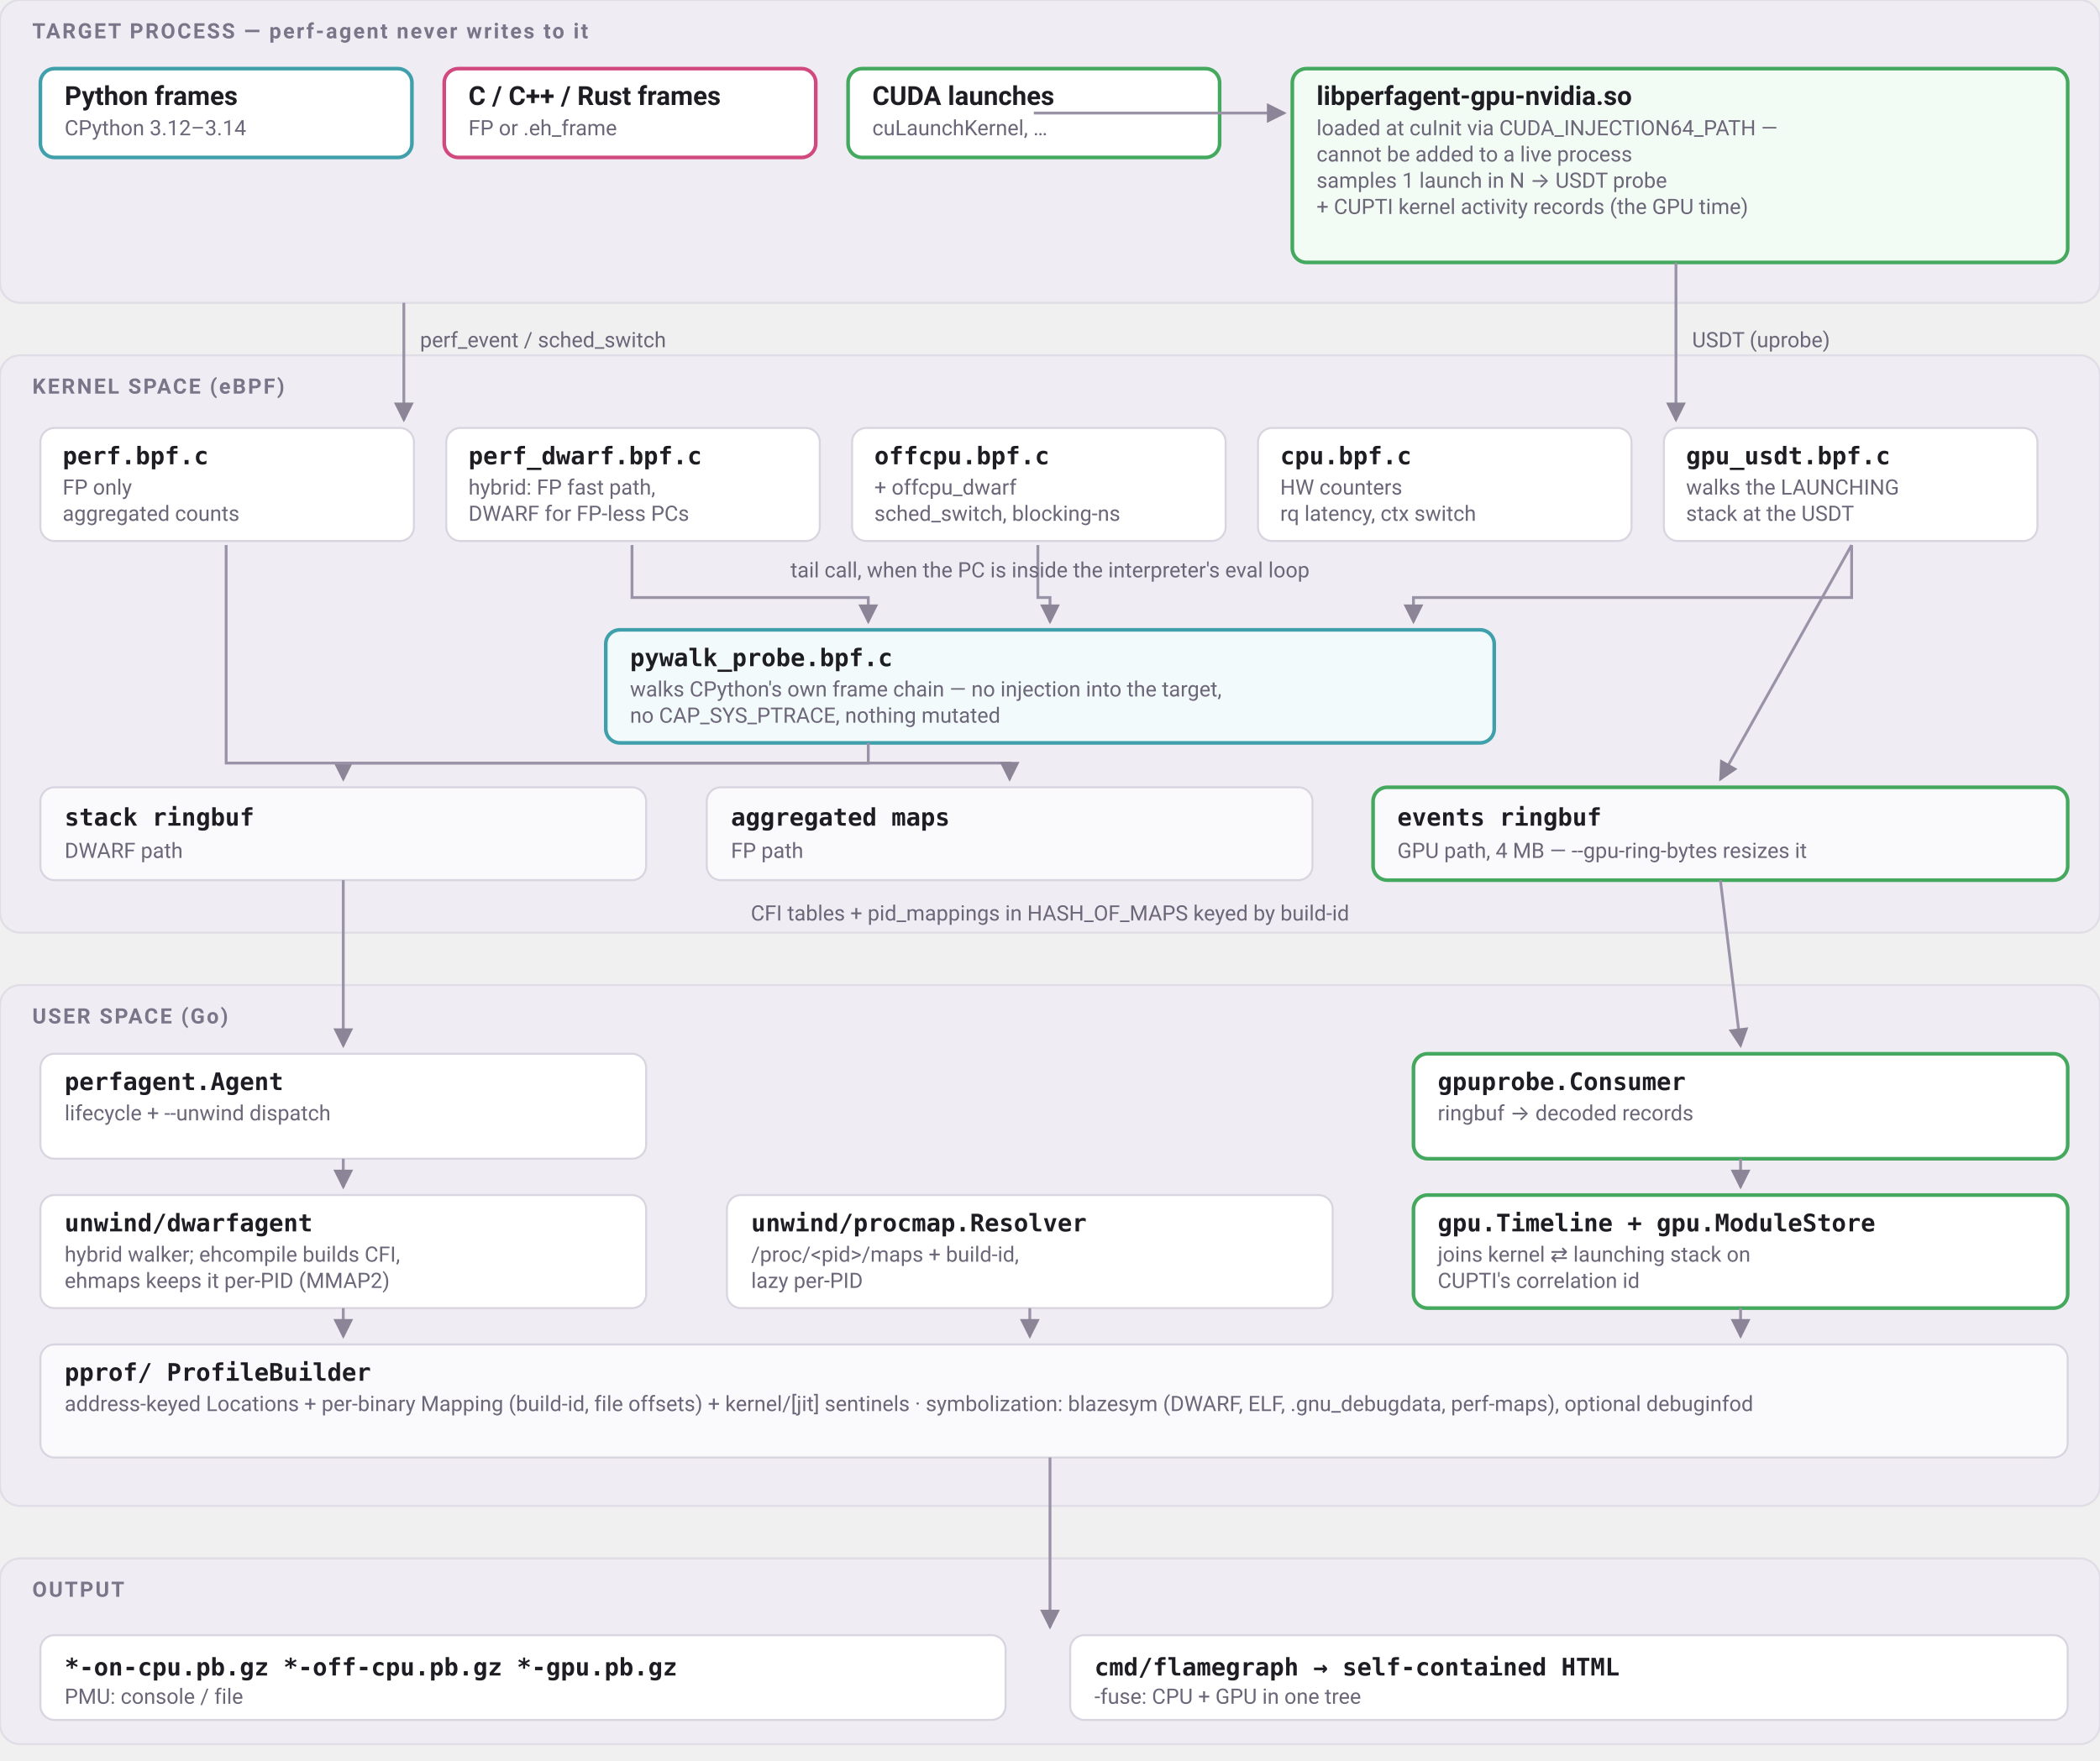
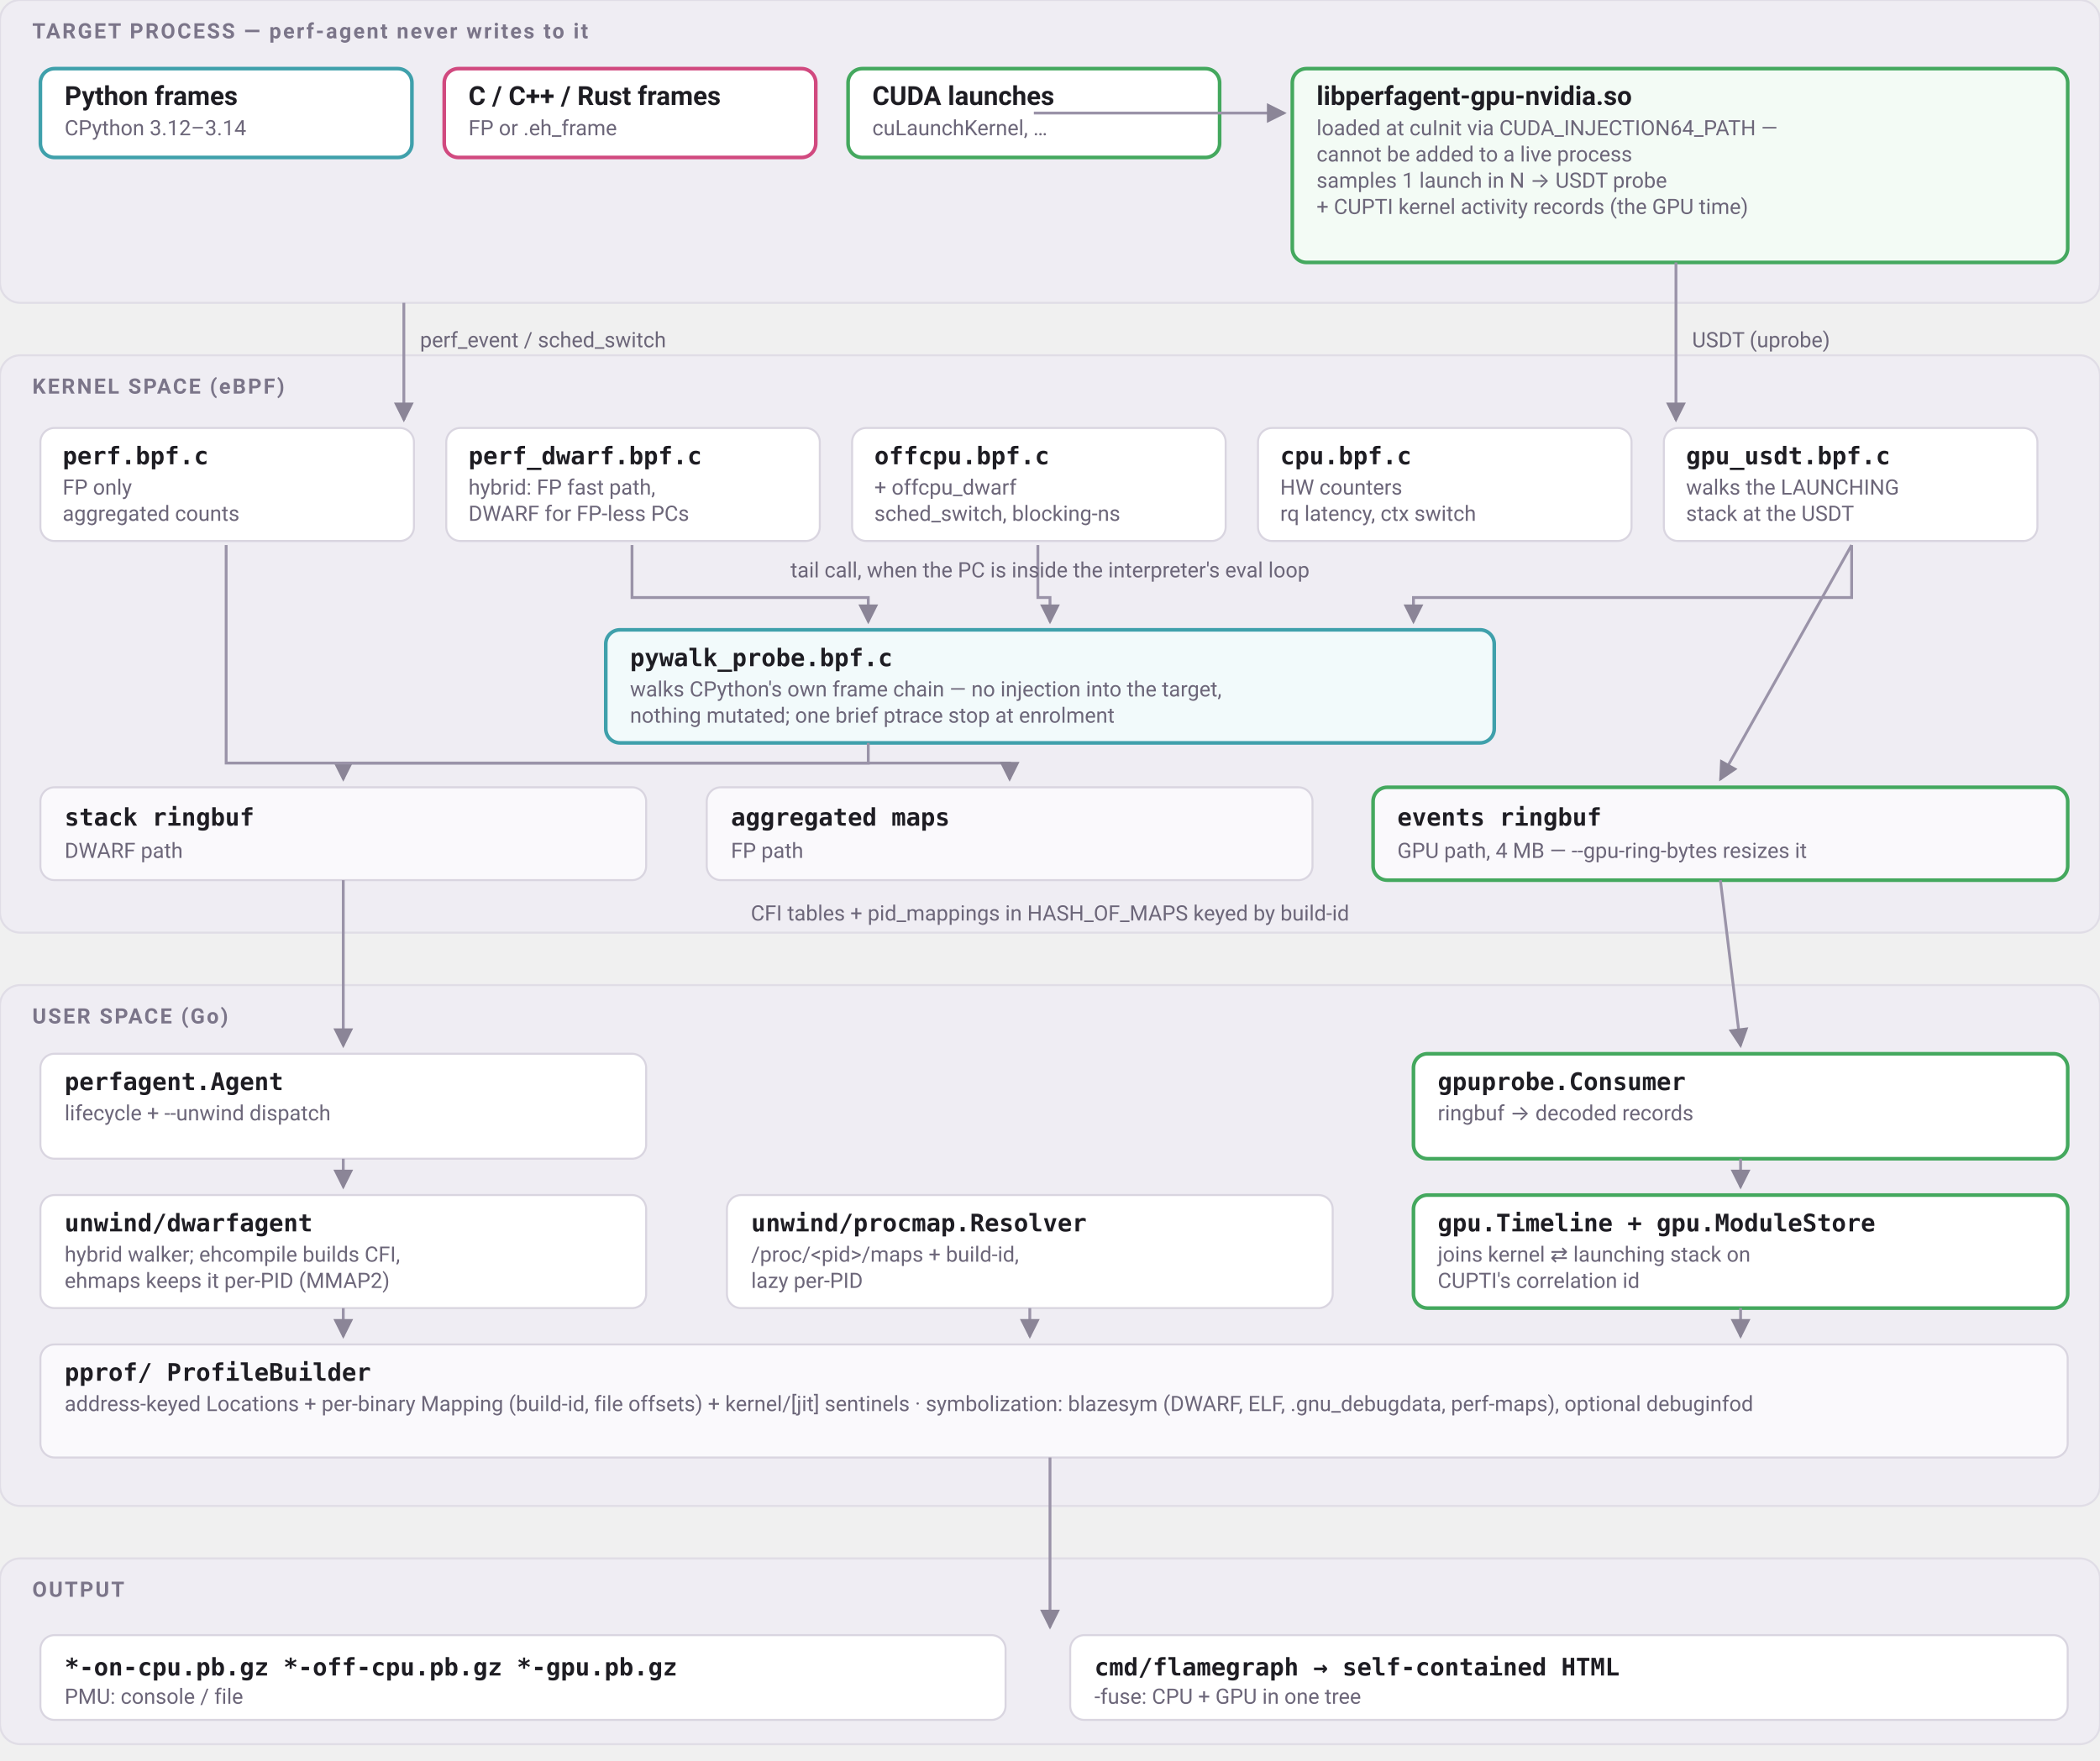
<svg xmlns="http://www.w3.org/2000/svg" viewBox="0 0 1040 872" width="1040" height="872" font-family="ui-sans-serif, system-ui, -apple-system, Segoe UI, Roboto, sans-serif" role="img" aria-label="perf-agent architecture">
  <defs>
    <marker id="ah" viewBox="0 0 8 8" refX="7" refY="4" markerWidth="7" markerHeight="7" orient="auto">
      <path d="M0,0 L8,4 L0,8 z" fill="currentColor" />
    </marker>
  </defs>
  <style>
  svg { color: #8b8597; background: #f7f6f9; }
  .band { fill: #efedf3; stroke: #e0dde6; }
  .bandlabel { font-size: 10.5px; font-weight: 700; letter-spacing: .09em;
                text-transform: uppercase; fill: #7b7589; }
  .b { fill: #ffffff; stroke: #d9d5e0; }
  .t  { font-size: 13px; font-weight: 650; fill: #1e1d23; }
  .tm { font-size: 12px; font-weight: 650; fill: #1e1d23;
         font-family: ui-monospace, SFMono-Regular, Menlo, Consolas, monospace; }
  .s  { font-size: 10.5px; fill: #6c6679; }
  .a  { stroke: #9a93a8; stroke-width: 1.4; fill: none; }
  .py   { stroke: #3fa0ab; stroke-width: 1.8; }
  .nat  { stroke: #d1497f; stroke-width: 1.8; }
  .gpu  { stroke: #44a85e; stroke-width: 1.8; }
  .shim { stroke: #44a85e; stroke-width: 1.8; fill: #f3fbf5; }
  .pyw  { stroke: #3fa0ab; stroke-width: 1.8; fill: #f2fafb; }
  .prog { fill: #ffffff; }
  .map  { fill: #faf9fc; }
  .gpumap { stroke: #44a85e; stroke-width: 1.8; }
  .out  { fill: #faf9fc; }
  .fileb{ fill: #ffffff; }
  @media (prefers-color-scheme: dark) {
    svg { color: #6f6880; background: #16151a; }
    .band { fill: #1b1a21; stroke: #2a2733; }
    .bandlabel { fill: #8e879e; }
    .b { fill: #212028; stroke: #343040; }
    .t, .tm { fill: #eceaf2; }
    .s { fill: #a29caf; }
    .a { stroke: #6f6880; }
    .shim { fill: #17241a; }
    .pyw  { fill: #152224; }
    .map, .out { fill: #1d1c23; }
    .fileb { fill: #212028; }
  }
</style>
  <rect class="band" x="0" y="0" width="1040" height="150" rx="10" />
  <text class="bandlabel" x="16" y="19">TARGET PROCESS — perf-agent never writes to it</text>
  <rect class="b py" x="20" y="34" width="184" height="44" rx="7" />
  <text class="t" x="32" y="52" text-anchor="start">Python frames</text>
  <text class="s" x="32" y="67" text-anchor="start">CPython 3.12–3.14</text>
  <rect class="b nat" x="220" y="34" width="184" height="44" rx="7" />
  <text class="t" x="232" y="52" text-anchor="start">C / C++ / Rust frames</text>
  <text class="s" x="232" y="67" text-anchor="start">FP or .eh_frame</text>
  <rect class="b gpu" x="420" y="34" width="184" height="44" rx="7" />
  <text class="t" x="432" y="52" text-anchor="start">CUDA launches</text>
  <text class="s" x="432" y="67" text-anchor="start">cuLaunchKernel, …</text>
  <rect class="b shim" x="640" y="34" width="384" height="96" rx="7" />
  <text class="t" x="652" y="52" text-anchor="start">libperfagent-gpu-nvidia.so</text>
  <text class="s" x="652" y="67" text-anchor="start">loaded at cuInit via CUDA_INJECTION64_PATH —</text>
  <text class="s" x="652" y="80" text-anchor="start">cannot be added to a live process</text>
  <text class="s" x="652" y="93" text-anchor="start">samples 1 launch in N → USDT probe</text>
  <text class="s" x="652" y="106" text-anchor="start">+ CUPTI kernel activity records (the GPU time)</text>
  <path class="a" d="M512,56 L636,56" marker-end="url(#ah)" />
  <rect class="band" x="0" y="176" width="1040" height="286" rx="10" />
  <text class="bandlabel" x="16" y="195">KERNEL SPACE (eBPF)</text>
  <rect class="b prog" x="20" y="212" width="185" height="56" rx="7" />
  <text class="tm" x="31" y="230" text-anchor="start">perf.bpf.c</text>
  <text class="s" x="31" y="245" text-anchor="start">FP only</text>
  <text class="s" x="31" y="258" text-anchor="start">aggregated counts</text>
  <rect class="b prog" x="221" y="212" width="185" height="56" rx="7" />
  <text class="tm" x="232" y="230" text-anchor="start">perf_dwarf.bpf.c</text>
  <text class="s" x="232" y="245" text-anchor="start">hybrid: FP fast path,</text>
  <text class="s" x="232" y="258" text-anchor="start">DWARF for FP-less PCs</text>
  <rect class="b prog" x="422" y="212" width="185" height="56" rx="7" />
  <text class="tm" x="433" y="230" text-anchor="start">offcpu.bpf.c</text>
  <text class="s" x="433" y="245" text-anchor="start">+ offcpu_dwarf</text>
  <text class="s" x="433" y="258" text-anchor="start">sched_switch, blocking-ns</text>
  <rect class="b prog" x="623" y="212" width="185" height="56" rx="7" />
  <text class="tm" x="634" y="230" text-anchor="start">cpu.bpf.c</text>
  <text class="s" x="634" y="245" text-anchor="start">HW counters</text>
  <text class="s" x="634" y="258" text-anchor="start">rq latency, ctx switch</text>
  <rect class="b prog" x="824" y="212" width="185" height="56" rx="7" />
  <text class="tm" x="835" y="230" text-anchor="start">gpu_usdt.bpf.c</text>
  <text class="s" x="835" y="245" text-anchor="start">walks the LAUNCHING</text>
  <text class="s" x="835" y="258" text-anchor="start">stack at the USDT</text>
  <rect class="b pyw" x="300" y="312" width="440" height="56" rx="7" />
  <text class="tm" x="312" y="330" text-anchor="start">pywalk_probe.bpf.c</text>
  <text class="s" x="312" y="345" text-anchor="start">walks CPython's own frame chain — no injection into the target,</text>
-   <text class="s" x="312" y="358" text-anchor="start">no CAP_SYS_PTRACE, nothing mutated</text>
+   <text class="s" x="312" y="358" text-anchor="start">nothing mutated; one brief ptrace stop at enrolment</text>
  <path class="a" d="M313,270 L313,296 L430,296 L430,308" marker-end="url(#ah)" />
  <path class="a" d="M514,270 L514,296 L520,296 L520,308" marker-end="url(#ah)" />
  <path class="a" d="M917,270 L917,296 L700,296 L700,308" marker-end="url(#ah)" />
  <text class="s" x="520" y="286" text-anchor="middle">tail call, when the PC is inside the interpreter's eval loop</text>
  <rect class="b map" x="20" y="390" width="300" height="46" rx="7" />
  <text class="tm" x="32" y="409" text-anchor="start">stack ringbuf</text>
  <text class="s" x="32" y="425" text-anchor="start">DWARF path</text>
  <rect class="b map" x="350" y="390" width="300" height="46" rx="7" />
  <text class="tm" x="362" y="409" text-anchor="start">aggregated maps</text>
  <text class="s" x="362" y="425" text-anchor="start">FP path</text>
  <rect class="b map gpumap" x="680" y="390" width="344" height="46" rx="7" />
  <text class="tm" x="692" y="409" text-anchor="start">events ringbuf</text>
  <text class="s" x="692" y="425" text-anchor="start">GPU path, 4 MB — --gpu-ring-bytes resizes it</text>
  <text class="s" x="520" y="456" text-anchor="middle">CFI tables + pid_mappings in HASH_OF_MAPS keyed by build-id</text>
  <path class="a" d="M430,368 L430,378 L170,378 L170,386" marker-end="url(#ah)" />
  <path class="a" d="M112,270 L112,378 L500,378 L500,386" marker-end="url(#ah)" />
  <path class="a" d="M917,270 L852,386" marker-end="url(#ah)" />
  <rect class="band" x="0" y="488" width="1040" height="258" rx="10" />
  <text class="bandlabel" x="16" y="507">USER SPACE (Go)</text>
  <rect class="b go" x="20" y="522" width="300" height="52" rx="7" />
  <text class="tm" x="32" y="540" text-anchor="start">perfagent.Agent</text>
  <text class="s" x="32" y="555" text-anchor="start">lifecycle + --unwind dispatch</text>
  <rect class="b go gpu" x="700" y="522" width="324" height="52" rx="7" />
  <text class="tm" x="712" y="540" text-anchor="start">gpuprobe.Consumer</text>
  <text class="s" x="712" y="555" text-anchor="start">ringbuf → decoded records</text>
  <rect class="b go" x="20" y="592" width="300" height="56" rx="7" />
  <text class="tm" x="32" y="610" text-anchor="start">unwind/dwarfagent</text>
  <text class="s" x="32" y="625" text-anchor="start">hybrid walker; ehcompile builds CFI,</text>
  <text class="s" x="32" y="638" text-anchor="start">ehmaps keeps it per-PID (MMAP2)</text>
  <rect class="b go gpu" x="700" y="592" width="324" height="56" rx="7" />
  <text class="tm" x="712" y="610" text-anchor="start">gpu.Timeline + gpu.ModuleStore</text>
  <text class="s" x="712" y="625" text-anchor="start">joins kernel ⇄ launching stack on</text>
  <text class="s" x="712" y="638" text-anchor="start">CUPTI's correlation id</text>
  <rect class="b go" x="360" y="592" width="300" height="56" rx="7" />
  <text class="tm" x="372" y="610" text-anchor="start">unwind/procmap.Resolver</text>
  <text class="s" x="372" y="625" text-anchor="start">/proc/&lt;pid&gt;/maps + build-id,</text>
  <text class="s" x="372" y="638" text-anchor="start">lazy per-PID</text>
  <rect class="b out" x="20" y="666" width="1004" height="56" rx="7" />
  <text class="tm" x="32" y="684" text-anchor="start">pprof/ ProfileBuilder</text>
  <text class="s" x="32" y="699" text-anchor="start">address-keyed Locations + per-binary Mapping (build-id, file offsets) + kernel/[jit] sentinels   ·   symbolization: blazesym (DWARF, ELF, .gnu_debugdata, perf-maps), optional debuginfod</text>
  <path class="a" d="M170,574 L170,588" marker-end="url(#ah)" />
  <path class="a" d="M862,574 L862,588" marker-end="url(#ah)" />
  <path class="a" d="M170,648 L170,662" marker-end="url(#ah)" />
  <path class="a" d="M510,648 L510,662" marker-end="url(#ah)" />
  <path class="a" d="M862,648 L862,662" marker-end="url(#ah)" />
  <rect class="band" x="0" y="772" width="1040" height="92" rx="10" />
  <text class="bandlabel" x="16" y="791">OUTPUT</text>
  <rect class="b fileb" x="20" y="810" width="478" height="42" rx="7" />
  <text class="tm" x="32" y="830" text-anchor="start">*-on-cpu.pb.gz   *-off-cpu.pb.gz   *-gpu.pb.gz</text>
  <text class="s" x="32" y="844" text-anchor="start">PMU: console / file</text>
  <rect class="b fileb" x="530" y="810" width="494" height="42" rx="7" />
  <text class="tm" x="542" y="830" text-anchor="start">cmd/flamegraph → self-contained HTML</text>
  <text class="s" x="542" y="844" text-anchor="start">-fuse: CPU + GPU in one tree</text>
  <path class="a" d="M200,150 L200,208" marker-end="url(#ah)" />
  <text class="s" x="208" y="172" text-anchor="start">perf_event / sched_switch</text>
  <path class="a" d="M830,130 L830,208" marker-end="url(#ah)" />
  <text class="s" x="838" y="172" text-anchor="start">USDT (uprobe)</text>
  <path class="a" d="M170,436 L170,518" marker-end="url(#ah)" />
  <path class="a" d="M852,436 L862,518" marker-end="url(#ah)" />
  <path class="a" d="M520,722 L520,806" marker-end="url(#ah)" />
</svg>
